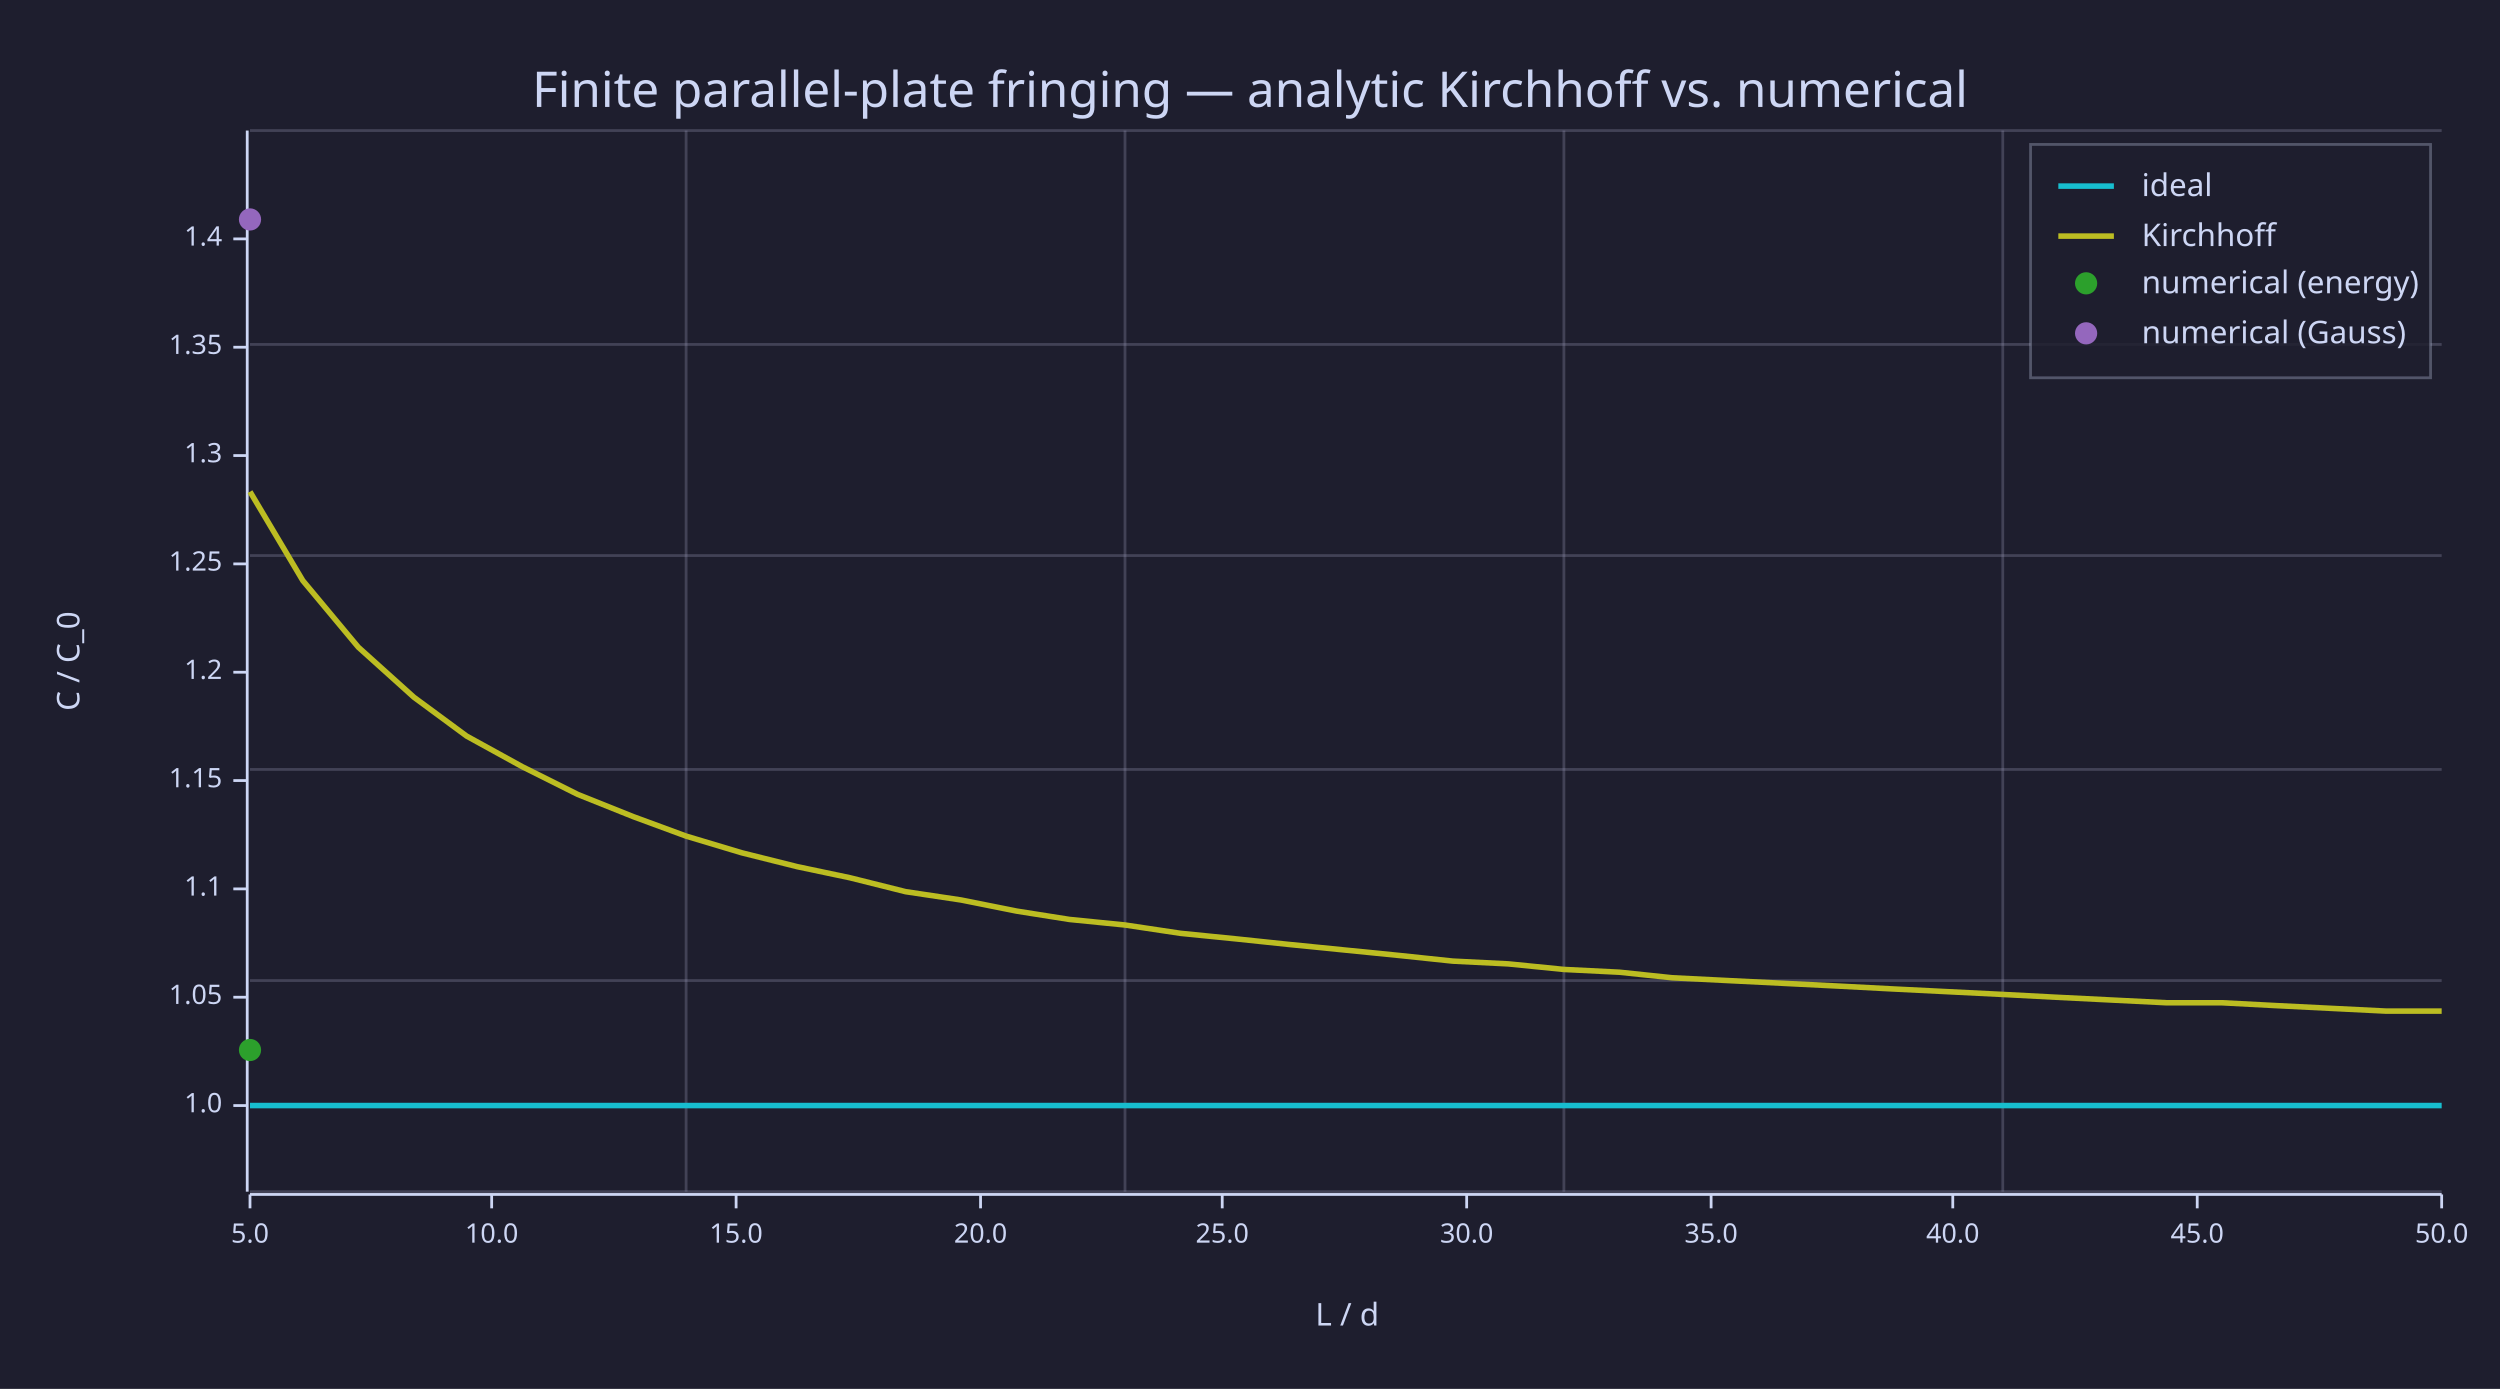
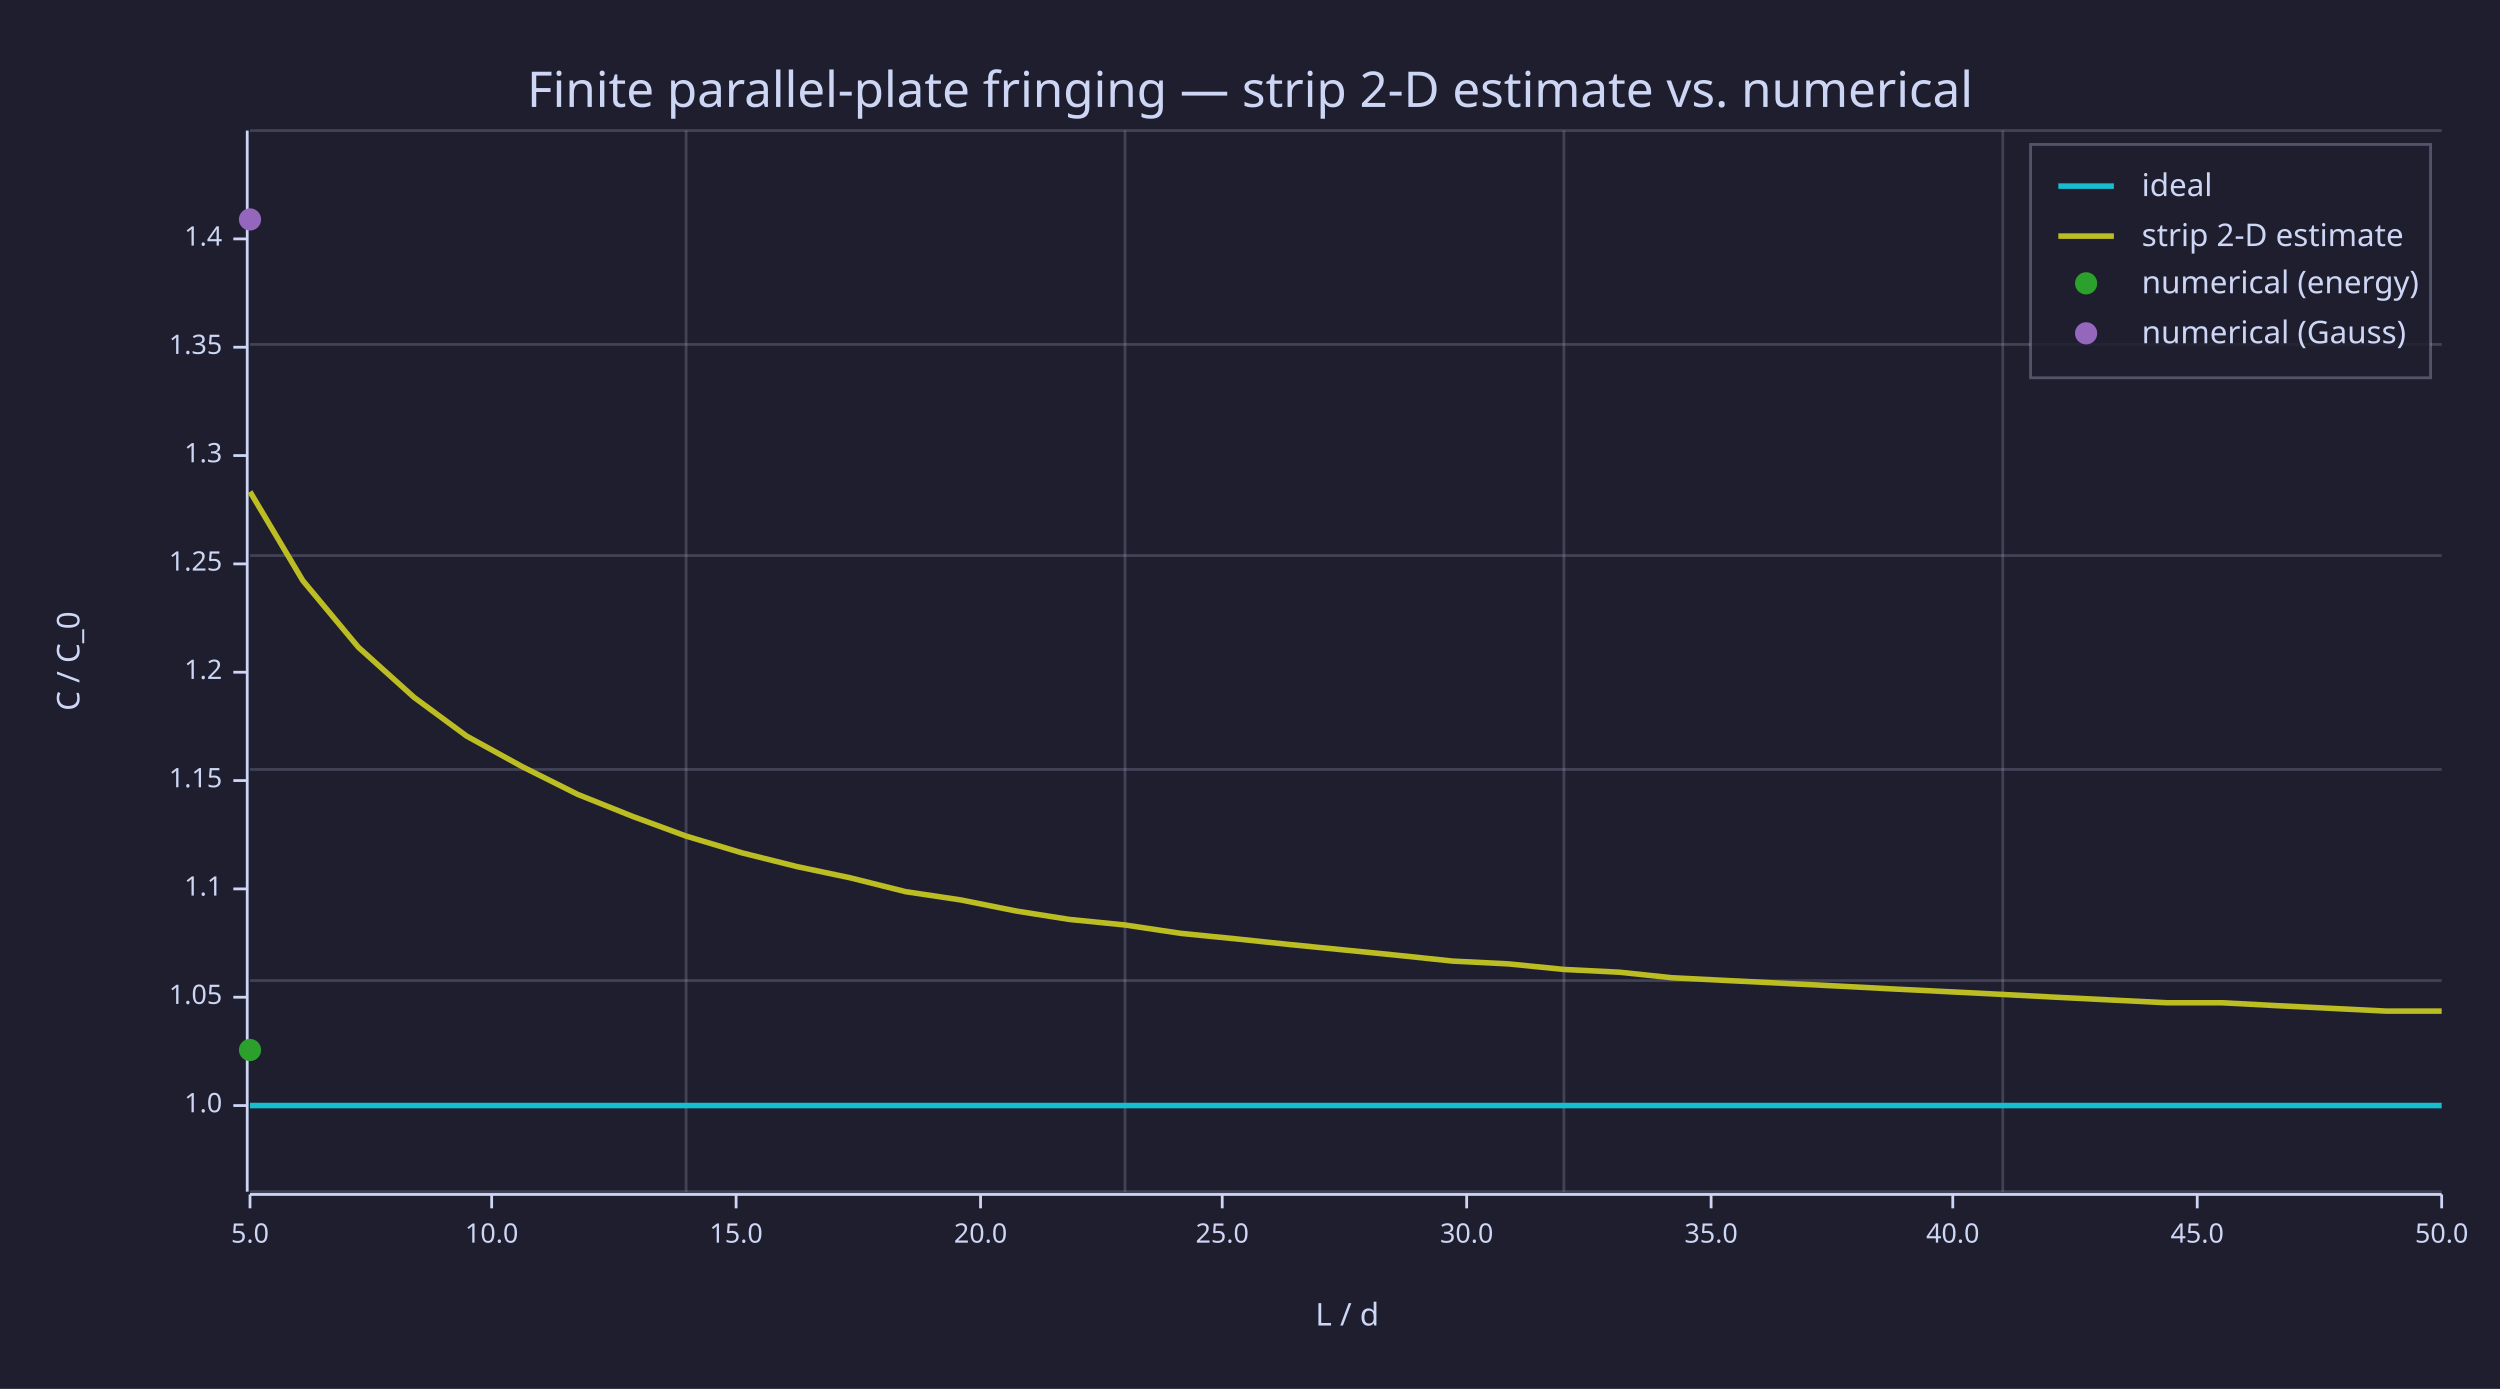
<svg xmlns="http://www.w3.org/2000/svg" width="900" height="500" viewBox="0 0 900 500">
  <rect x="0" y="0" width="900" height="500" opacity="1" fill="#1E1E2E" stroke="none" />
  <text x="450" y="25" dy="0.76em" text-anchor="middle" font-family="sans-serif" font-size="17.742" opacity="1" fill="#CDD6F4">
- Finite parallel-plate fringing — analytic Kirchhoff vs. numerical
+ Finite parallel-plate fringing — strip 2-D estimate vs. numerical
</text>
  <text x="20" y="238" dy="0.76em" text-anchor="middle" font-family="sans-serif" font-size="11.29" opacity="1" fill="#CDD6F4" transform="rotate(270, 20, 238)">
C / C_0
</text>
  <text x="485" y="480" dy="-0.5ex" text-anchor="middle" font-family="sans-serif" font-size="11.29" opacity="1" fill="#CDD6F4">
L / d
</text>
  <polyline fill="none" opacity="1" stroke="#CDD6F4" stroke-width="1" points="89,47 89,429 " />
  <text x="80" y="398" dy="0.5ex" text-anchor="end" font-family="sans-serif" font-size="9.677" opacity="1" fill="#CDD6F4">
1.0
</text>
  <polyline fill="none" opacity="1" stroke="#CDD6F4" stroke-width="1" points="84,398 89,398 " />
  <text x="80" y="359" dy="0.5ex" text-anchor="end" font-family="sans-serif" font-size="9.677" opacity="1" fill="#CDD6F4">
1.05
</text>
  <polyline fill="none" opacity="1" stroke="#CDD6F4" stroke-width="1" points="84,359 89,359 " />
  <text x="80" y="320" dy="0.5ex" text-anchor="end" font-family="sans-serif" font-size="9.677" opacity="1" fill="#CDD6F4">
1.1
</text>
  <polyline fill="none" opacity="1" stroke="#CDD6F4" stroke-width="1" points="84,320 89,320 " />
  <text x="80" y="281" dy="0.5ex" text-anchor="end" font-family="sans-serif" font-size="9.677" opacity="1" fill="#CDD6F4">
1.15
</text>
  <polyline fill="none" opacity="1" stroke="#CDD6F4" stroke-width="1" points="84,281 89,281 " />
  <text x="80" y="242" dy="0.5ex" text-anchor="end" font-family="sans-serif" font-size="9.677" opacity="1" fill="#CDD6F4">
1.2
</text>
  <polyline fill="none" opacity="1" stroke="#CDD6F4" stroke-width="1" points="84,242 89,242 " />
  <text x="80" y="203" dy="0.5ex" text-anchor="end" font-family="sans-serif" font-size="9.677" opacity="1" fill="#CDD6F4">
1.25
</text>
  <polyline fill="none" opacity="1" stroke="#CDD6F4" stroke-width="1" points="84,203 89,203 " />
  <text x="80" y="164" dy="0.5ex" text-anchor="end" font-family="sans-serif" font-size="9.677" opacity="1" fill="#CDD6F4">
1.3
</text>
  <polyline fill="none" opacity="1" stroke="#CDD6F4" stroke-width="1" points="84,164 89,164 " />
  <text x="80" y="125" dy="0.5ex" text-anchor="end" font-family="sans-serif" font-size="9.677" opacity="1" fill="#CDD6F4">
1.35
</text>
  <polyline fill="none" opacity="1" stroke="#CDD6F4" stroke-width="1" points="84,125 89,125 " />
  <text x="80" y="86" dy="0.5ex" text-anchor="end" font-family="sans-serif" font-size="9.677" opacity="1" fill="#CDD6F4">
1.4
</text>
  <polyline fill="none" opacity="1" stroke="#CDD6F4" stroke-width="1" points="84,86 89,86 " />
  <polyline fill="none" opacity="1" stroke="#CDD6F4" stroke-width="1" points="90,430 879,430 " />
  <text x="90" y="440" dy="0.76em" text-anchor="middle" font-family="sans-serif" font-size="9.677" opacity="1" fill="#CDD6F4">
5.0
</text>
  <polyline fill="none" opacity="1" stroke="#CDD6F4" stroke-width="1" points="90,430 90,435 " />
  <text x="177" y="440" dy="0.76em" text-anchor="middle" font-family="sans-serif" font-size="9.677" opacity="1" fill="#CDD6F4">
10.0
</text>
  <polyline fill="none" opacity="1" stroke="#CDD6F4" stroke-width="1" points="177,430 177,435 " />
  <text x="265" y="440" dy="0.76em" text-anchor="middle" font-family="sans-serif" font-size="9.677" opacity="1" fill="#CDD6F4">
15.0
</text>
  <polyline fill="none" opacity="1" stroke="#CDD6F4" stroke-width="1" points="265,430 265,435 " />
  <text x="353" y="440" dy="0.76em" text-anchor="middle" font-family="sans-serif" font-size="9.677" opacity="1" fill="#CDD6F4">
20.0
</text>
  <polyline fill="none" opacity="1" stroke="#CDD6F4" stroke-width="1" points="353,430 353,435 " />
  <text x="440" y="440" dy="0.76em" text-anchor="middle" font-family="sans-serif" font-size="9.677" opacity="1" fill="#CDD6F4">
25.0
</text>
  <polyline fill="none" opacity="1" stroke="#CDD6F4" stroke-width="1" points="440,430 440,435 " />
  <text x="528" y="440" dy="0.76em" text-anchor="middle" font-family="sans-serif" font-size="9.677" opacity="1" fill="#CDD6F4">
30.0
</text>
  <polyline fill="none" opacity="1" stroke="#CDD6F4" stroke-width="1" points="528,430 528,435 " />
  <text x="616" y="440" dy="0.76em" text-anchor="middle" font-family="sans-serif" font-size="9.677" opacity="1" fill="#CDD6F4">
35.0
</text>
  <polyline fill="none" opacity="1" stroke="#CDD6F4" stroke-width="1" points="616,430 616,435 " />
  <text x="703" y="440" dy="0.76em" text-anchor="middle" font-family="sans-serif" font-size="9.677" opacity="1" fill="#CDD6F4">
40.0
</text>
  <polyline fill="none" opacity="1" stroke="#CDD6F4" stroke-width="1" points="703,430 703,435 " />
  <text x="791" y="440" dy="0.76em" text-anchor="middle" font-family="sans-serif" font-size="9.677" opacity="1" fill="#CDD6F4">
45.0
</text>
  <polyline fill="none" opacity="1" stroke="#CDD6F4" stroke-width="1" points="791,430 791,435 " />
  <text x="879" y="440" dy="0.76em" text-anchor="middle" font-family="sans-serif" font-size="9.677" opacity="1" fill="#CDD6F4">
50.0
</text>
  <polyline fill="none" opacity="1" stroke="#CDD6F4" stroke-width="1" points="879,430 879,435 " />
  <polyline fill="none" opacity="0.3" stroke="#9696B4" stroke-width="1" points="90,429 879,429 " />
  <polyline fill="none" opacity="0.3" stroke="#9696B4" stroke-width="1" points="90,353 879,353 " />
  <polyline fill="none" opacity="0.3" stroke="#9696B4" stroke-width="1" points="90,277 879,277 " />
  <polyline fill="none" opacity="0.3" stroke="#9696B4" stroke-width="1" points="90,200 879,200 " />
  <polyline fill="none" opacity="0.3" stroke="#9696B4" stroke-width="1" points="90,124 879,124 " />
  <polyline fill="none" opacity="0.3" stroke="#9696B4" stroke-width="1" points="90,47 879,47 " />
  <polyline fill="none" opacity="0.3" stroke="#9696B4" stroke-width="1" points="247,429 247,47 " />
  <polyline fill="none" opacity="0.3" stroke="#9696B4" stroke-width="1" points="405,429 405,47 " />
  <polyline fill="none" opacity="0.3" stroke="#9696B4" stroke-width="1" points="563,429 563,47 " />
  <polyline fill="none" opacity="0.3" stroke="#9696B4" stroke-width="1" points="721,429 721,47 " />
  <polyline fill="none" opacity="1" stroke="#17BECF" stroke-width="2" points="90,398 109,398 129,398 149,398 168,398 188,398 208,398 228,398 247,398 267,398 287,398 306,398 326,398 346,398 366,398 385,398 405,398 425,398 445,398 464,398 484,398 504,398 523,398 543,398 563,398 583,398 602,398 622,398 642,398 662,398 681,398 701,398 721,398 740,398 760,398 780,398 800,398 819,398 839,398 859,398 879,398 " />
  <polyline fill="none" opacity="1" stroke="#BCBD22" stroke-width="2" points="90,177 109,209 129,233 149,251 168,265 188,276 208,286 228,294 247,301 267,307 287,312 306,316 326,321 346,324 366,328 385,331 405,333 425,336 445,338 464,340 484,342 504,344 523,346 543,347 563,349 583,350 602,352 622,353 642,354 662,355 681,356 701,357 721,358 740,359 760,360 780,361 800,361 819,362 839,363 859,364 879,364 " />
  <circle cx="90" cy="378" r="4" opacity="1" fill="#2CA02C" stroke="none" stroke-width="1" />
  <circle cx="90" cy="79" r="4" opacity="1" fill="#9467BD" stroke="none" stroke-width="1" />
  <rect x="731" y="52" width="144" height="84" opacity="0.85" fill="#1E1E2E" stroke="none" />
  <rect x="731" y="52" width="144" height="84" opacity="0.3" fill="none" stroke="#CDD6F4" />
  <text x="771" y="62" dy="0.76em" text-anchor="start" font-family="sans-serif" font-size="11.29" opacity="1" fill="#CDD6F4">
ideal
</text>
  <text x="771" y="80" dy="0.76em" text-anchor="start" font-family="sans-serif" font-size="11.29" opacity="1" fill="#CDD6F4">
- Kirchhoff
+ strip 2-D estimate
</text>
  <text x="771" y="97" dy="0.76em" text-anchor="start" font-family="sans-serif" font-size="11.29" opacity="1" fill="#CDD6F4">
numerical (energy)
</text>
  <text x="771" y="115" dy="0.76em" text-anchor="start" font-family="sans-serif" font-size="11.29" opacity="1" fill="#CDD6F4">
numerical (Gauss)
</text>
  <polyline fill="none" opacity="1" stroke="#17BECF" stroke-width="2" points="741,67 761,67 " />
  <polyline fill="none" opacity="1" stroke="#BCBD22" stroke-width="2" points="741,85 761,85 " />
  <circle cx="751" cy="102" r="4" opacity="1" fill="#2CA02C" stroke="none" stroke-width="1" />
  <circle cx="751" cy="120" r="4" opacity="1" fill="#9467BD" stroke="none" stroke-width="1" />
</svg>
